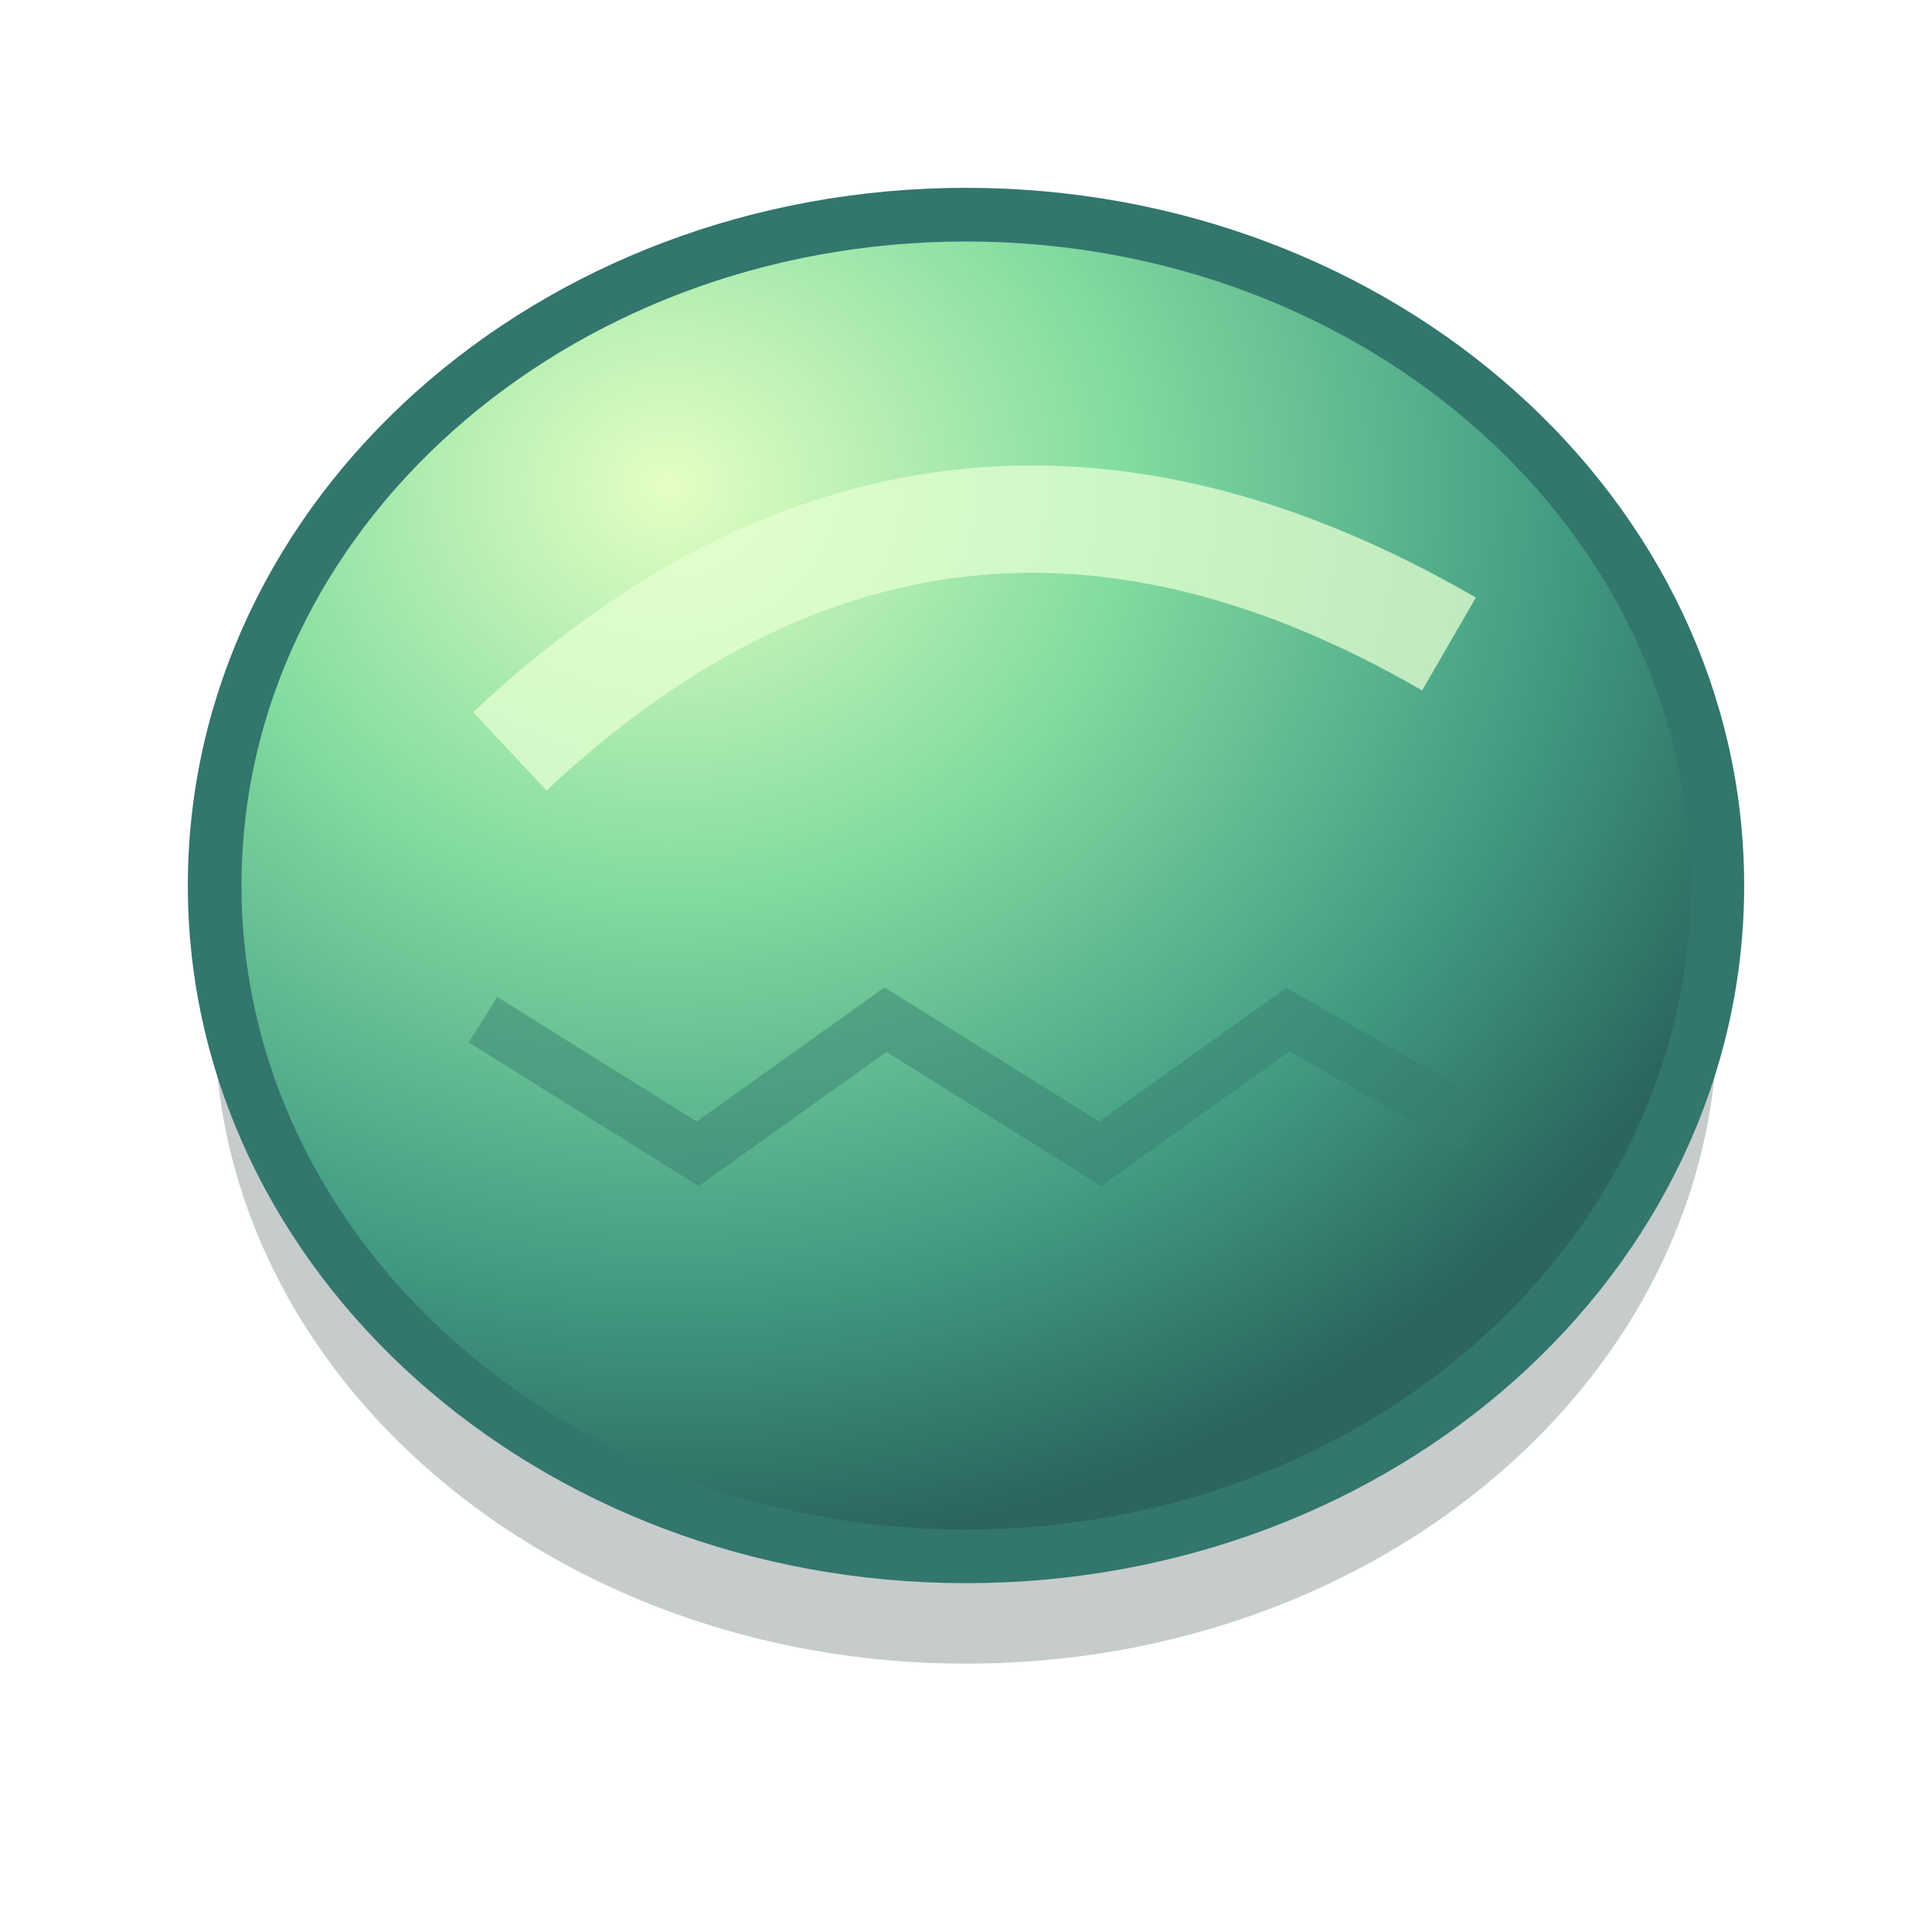
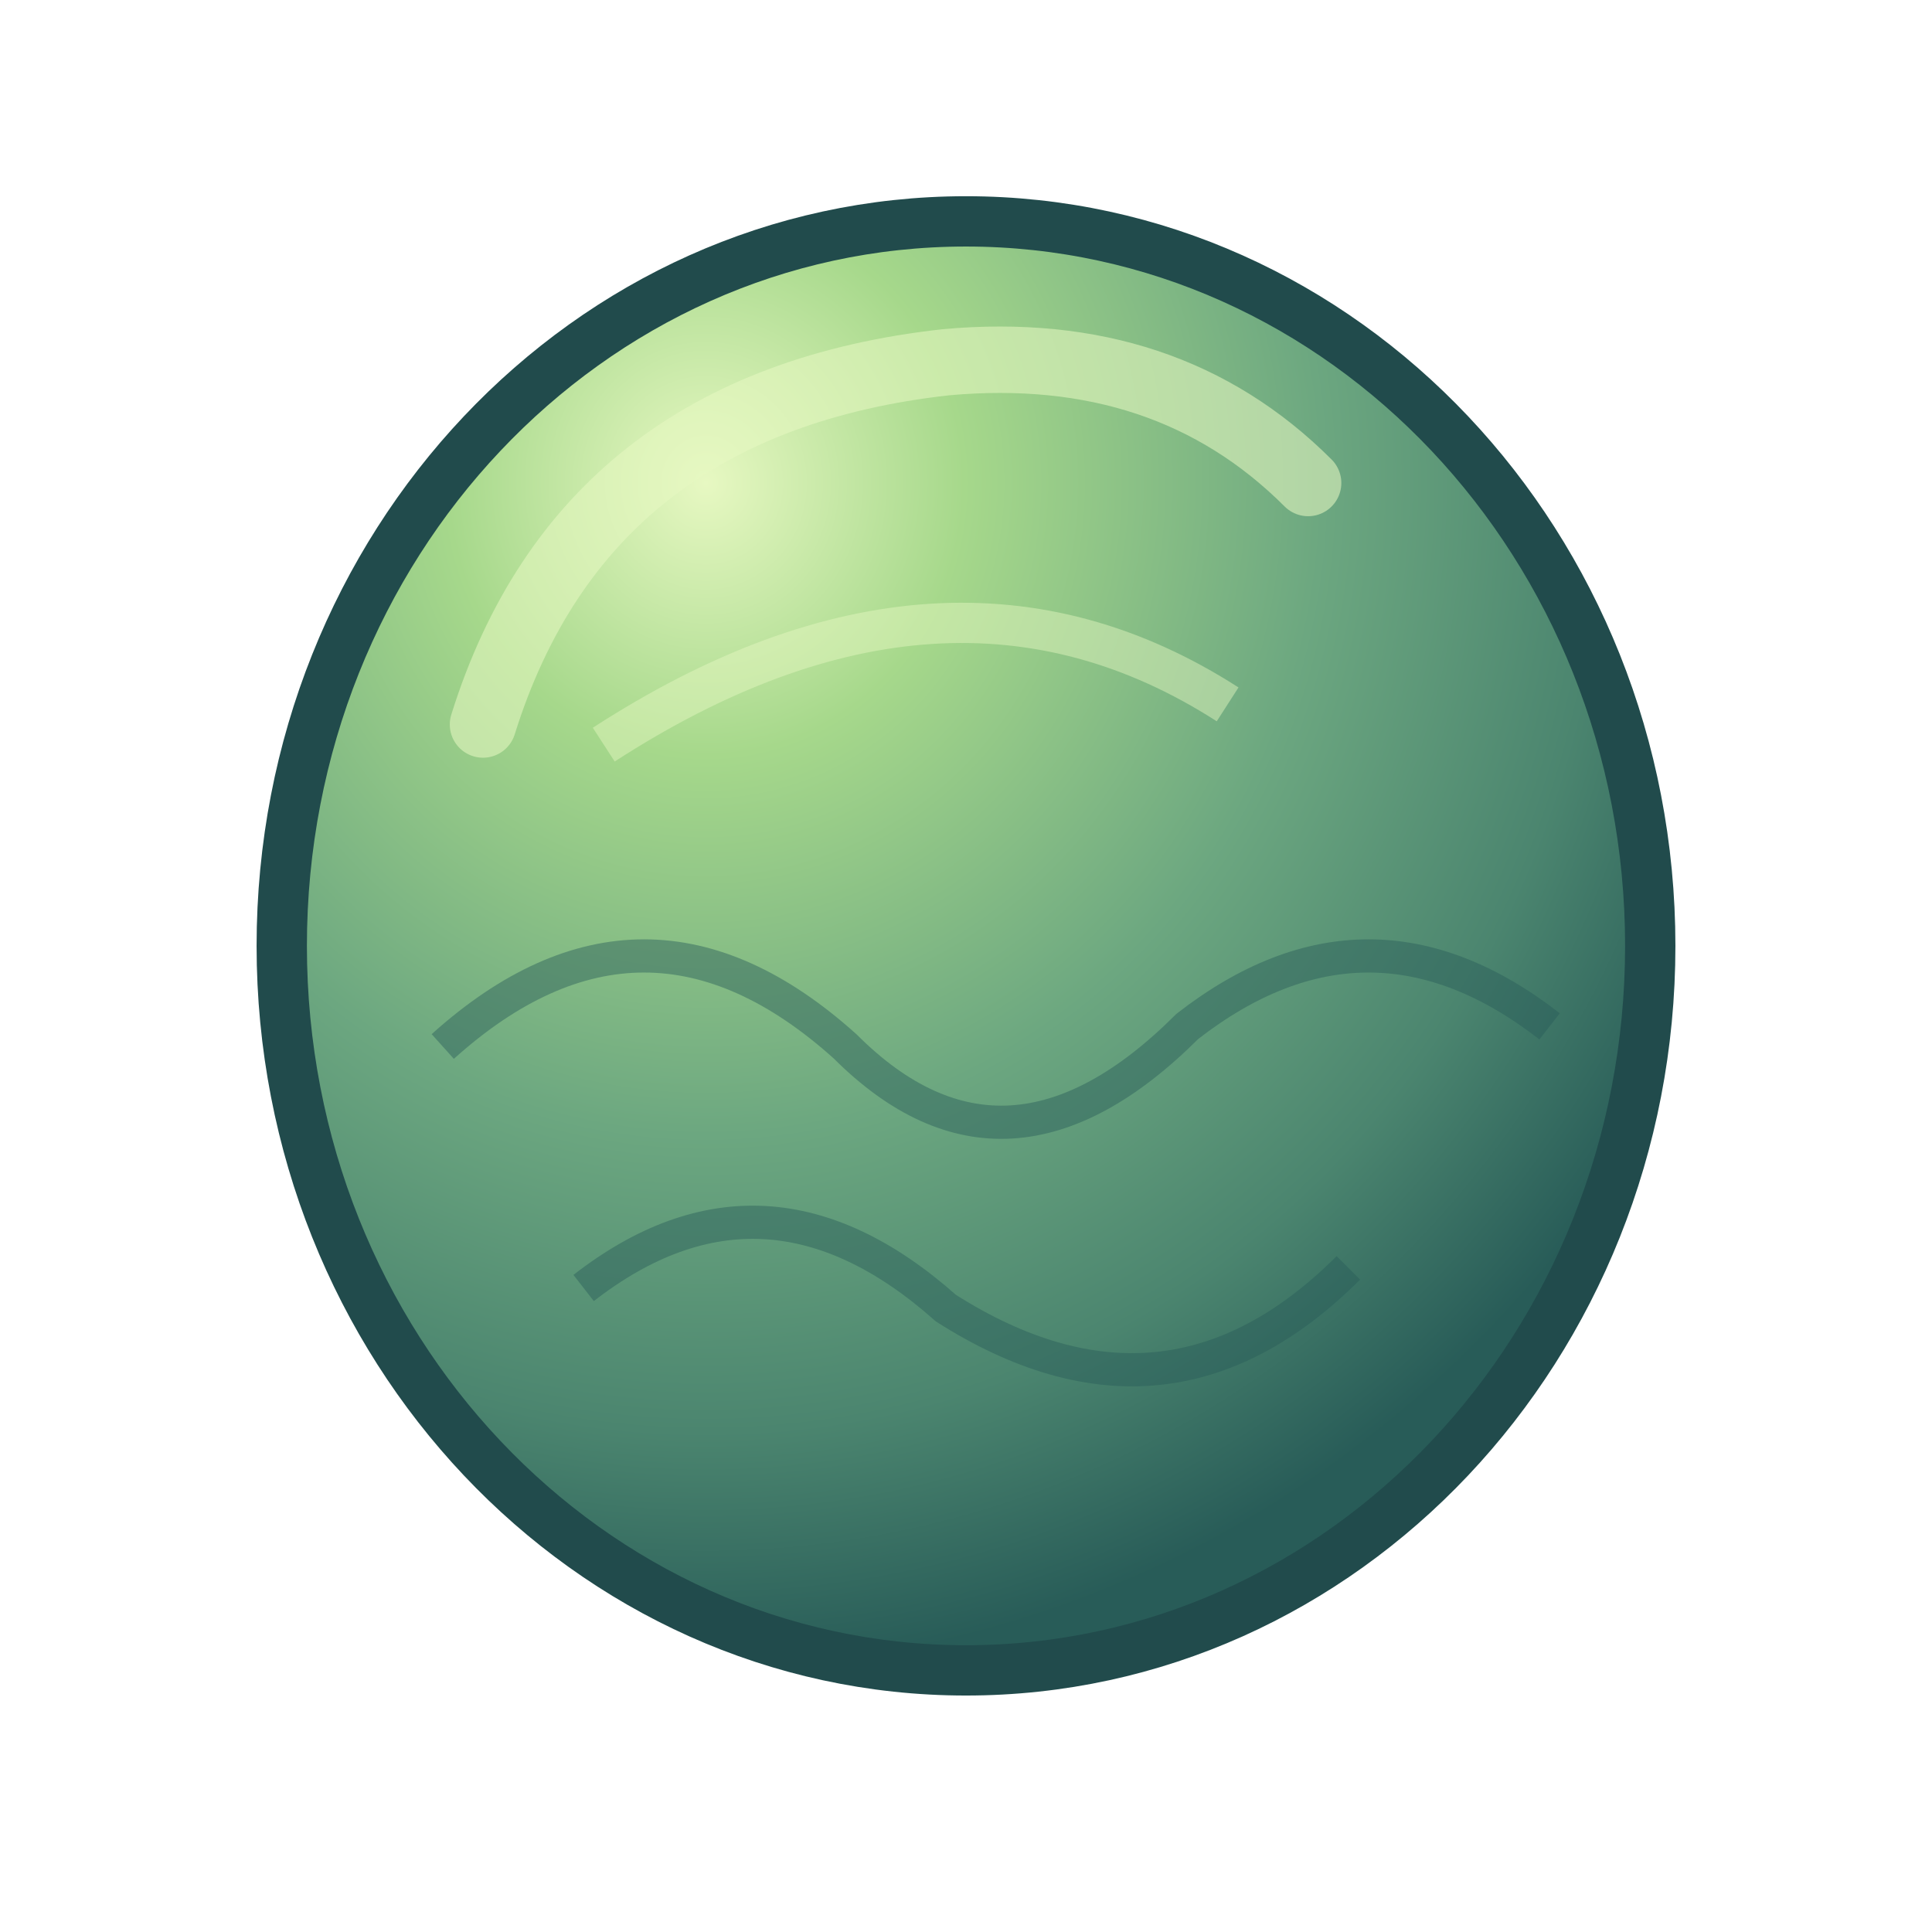
- <svg xmlns="http://www.w3.org/2000/svg" width="72" height="72" viewBox="0 0 72 72">
+ <svg xmlns="http://www.w3.org/2000/svg" width="160" height="160" viewBox="0 0 96 96">
  <defs>
-     <radialGradient id="body" cx=".3" cy=".2" r=".8">
-       <stop stop-color="#e5ffc3" />
-       <stop offset=".38" stop-color="#83dca0" />
-       <stop offset=".75" stop-color="#419c83" />
-       <stop offset="1" stop-color="#2b655e" />
+     <radialGradient id="body" cx=".31" cy=".18" r=".82">
+       <stop stop-color="#e7f8c2" />
+       <stop offset=".23" stop-color="#a6d88b" />
+       <stop offset=".55" stop-color="#6ca780" />
+       <stop offset=".8" stop-color="#4b856f" />
+       <stop offset="1" stop-color="#285c58" />
    </radialGradient>
+     <linearGradient id="plate" x1=".18" y1="0" x2=".85" y2=".95">
+       <stop stop-color="#e7f8c2" />
+       <stop offset=".54" stop-color="#b2d29b" />
+       <stop offset="1" stop-color="#4b856f" />
+     </linearGradient>
  </defs>
-   <ellipse cx="36" cy="38" rx="28" ry="24" fill="#122b25" opacity=".24" />
-   <ellipse cx="36" cy="33" rx="28" ry="25" fill="url(#body)" stroke="#32766d" stroke-width="2" />
-   <path d="M19 28q16-15 35-4" stroke="#e6ffd1" stroke-width="4" fill="none" opacity=".75" />
-   <path d="M18 38l8 5 7-5 8 5 7-5 7 4" stroke="#377e70" stroke-width="2" fill="none" opacity=".48" />
+   <ellipse cx="48" cy="47" rx="34" ry="36" fill="url(#body)" stroke="#214b4c" stroke-width="2.5" />
+   <path d="M24 36Q29 20 47 18Q58 17 65 24" stroke="#e7f8c2" stroke-width="3.3" opacity=".57" stroke-linecap="round" fill="none" />
+   <g fill="none" stroke="#285c58" stroke-width="1.65" opacity=".45">
+     <path d="M22 52Q32 43 42 52Q50 60 59 51Q68 44 77 51" />
+     <path d="M29 64Q38 57 47 65Q58 72 67 63" />
+   </g>
+   <path d="M30 37Q47 26 61 35" stroke="#e7f8c2" stroke-width="2" opacity=".46" fill="none" />
</svg>
